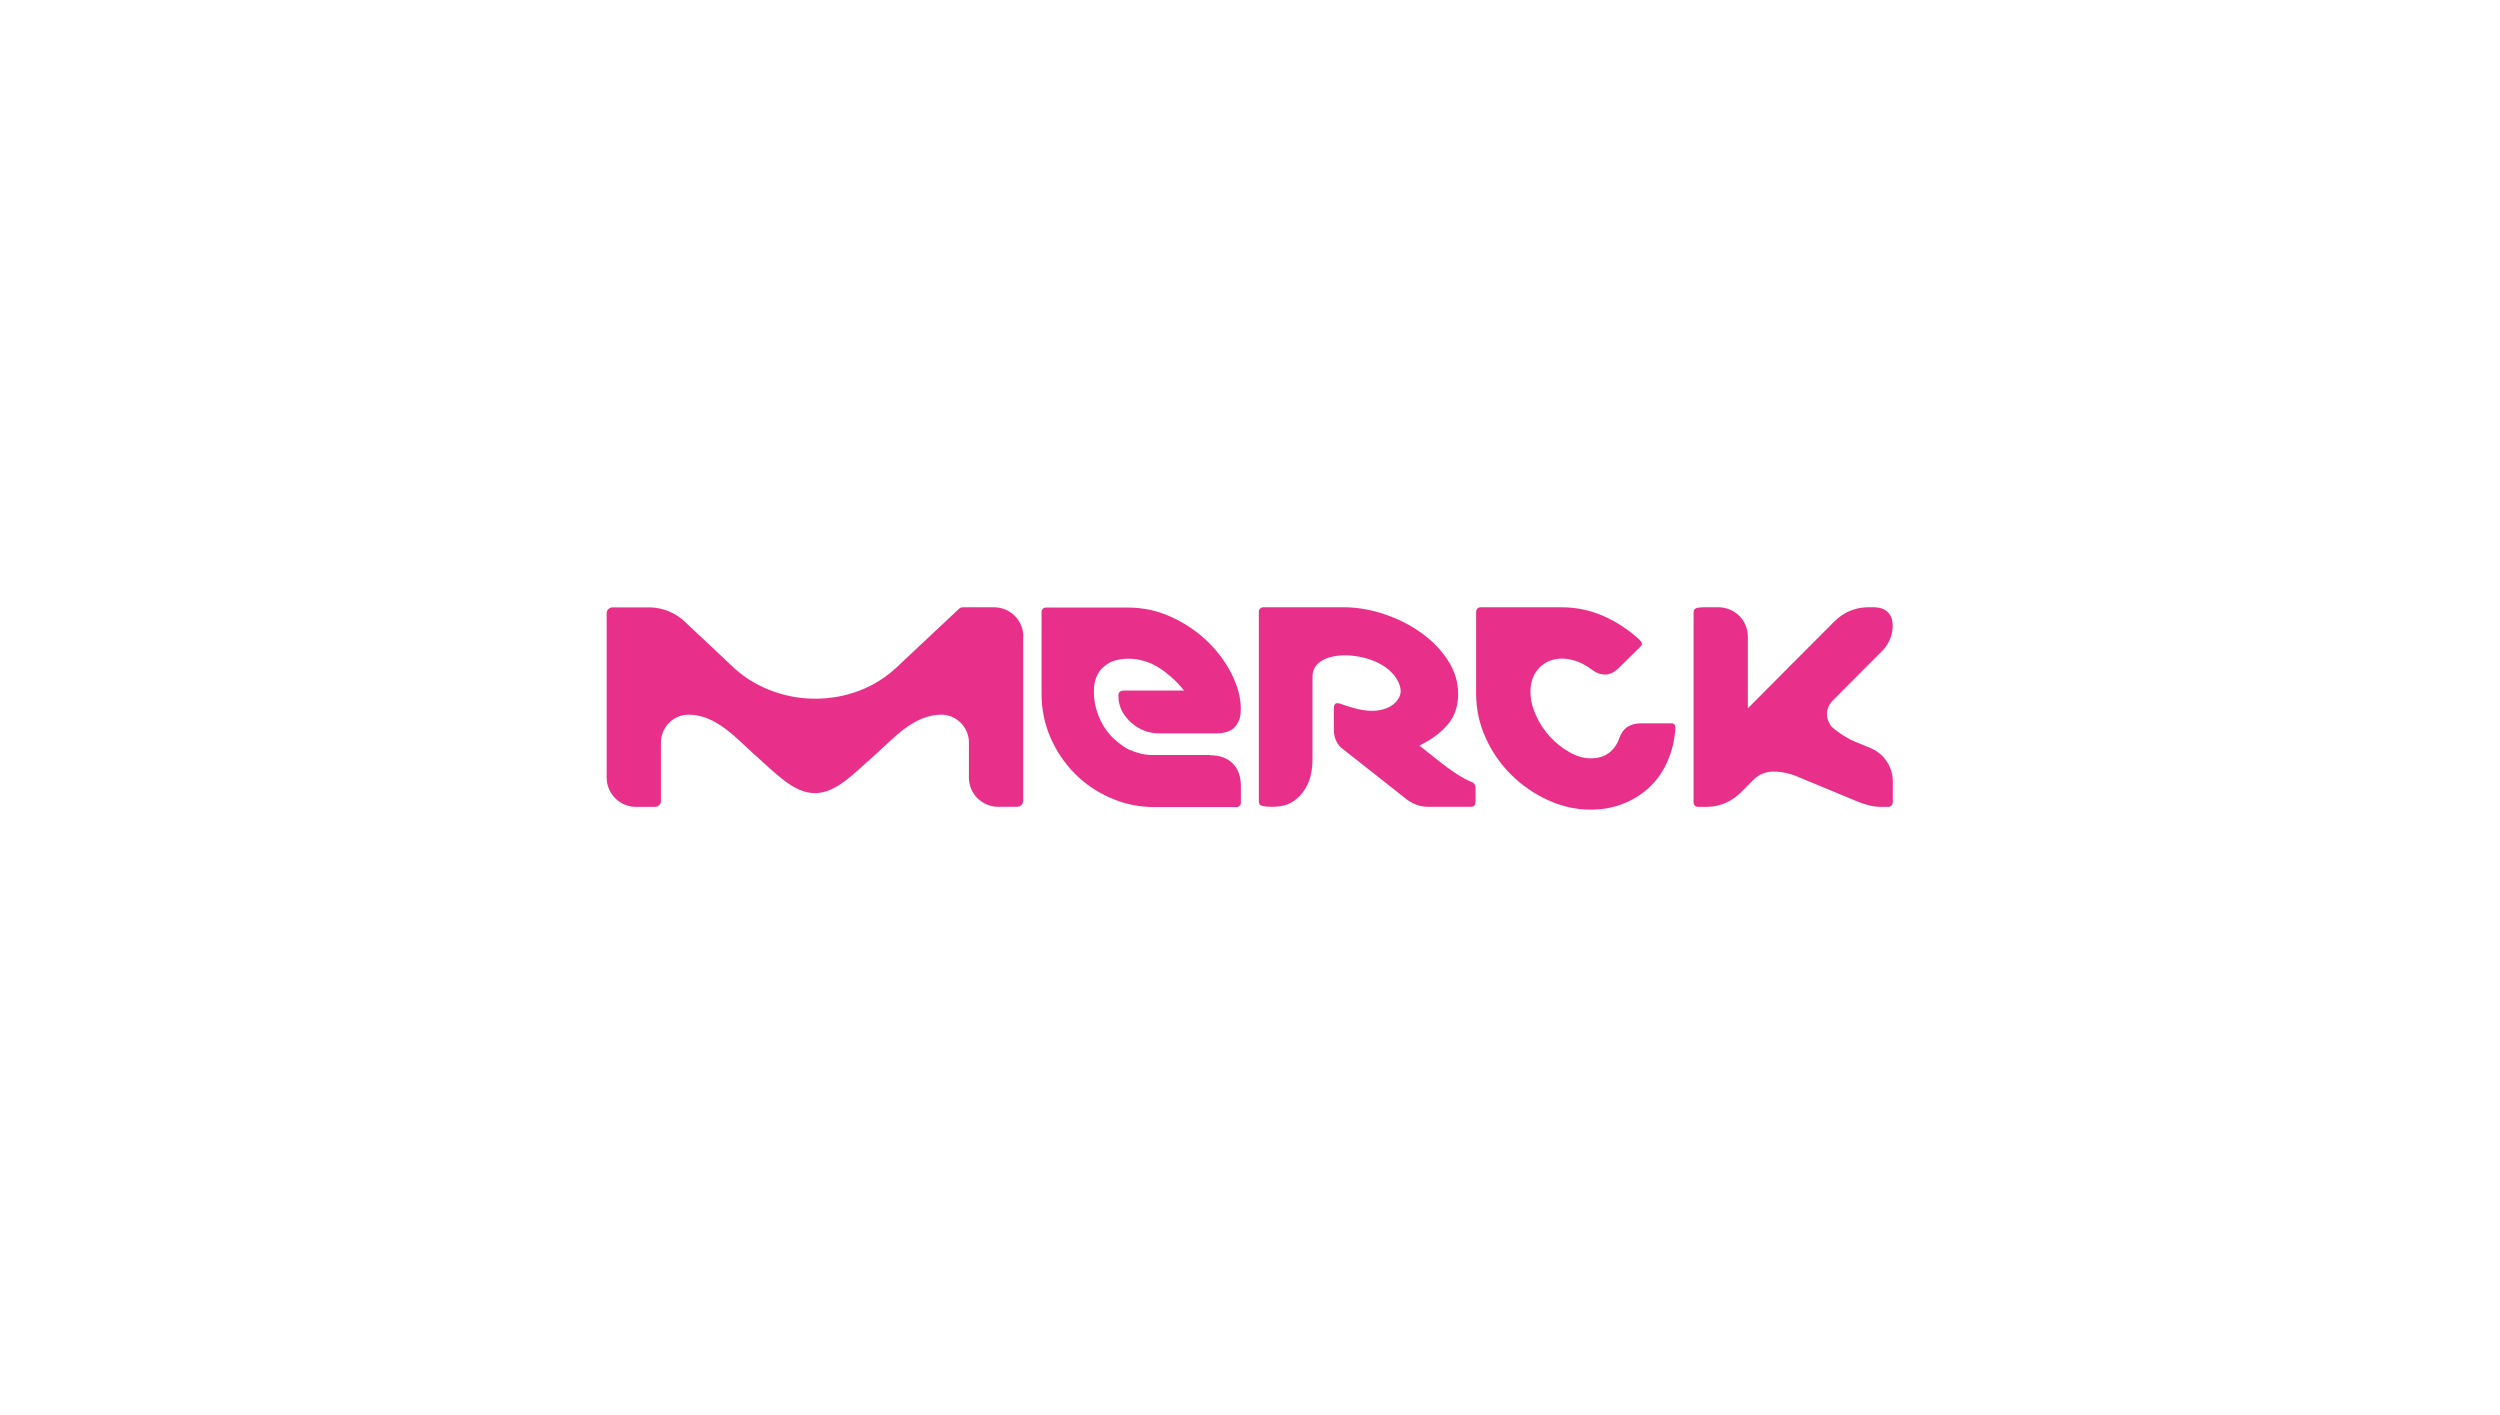
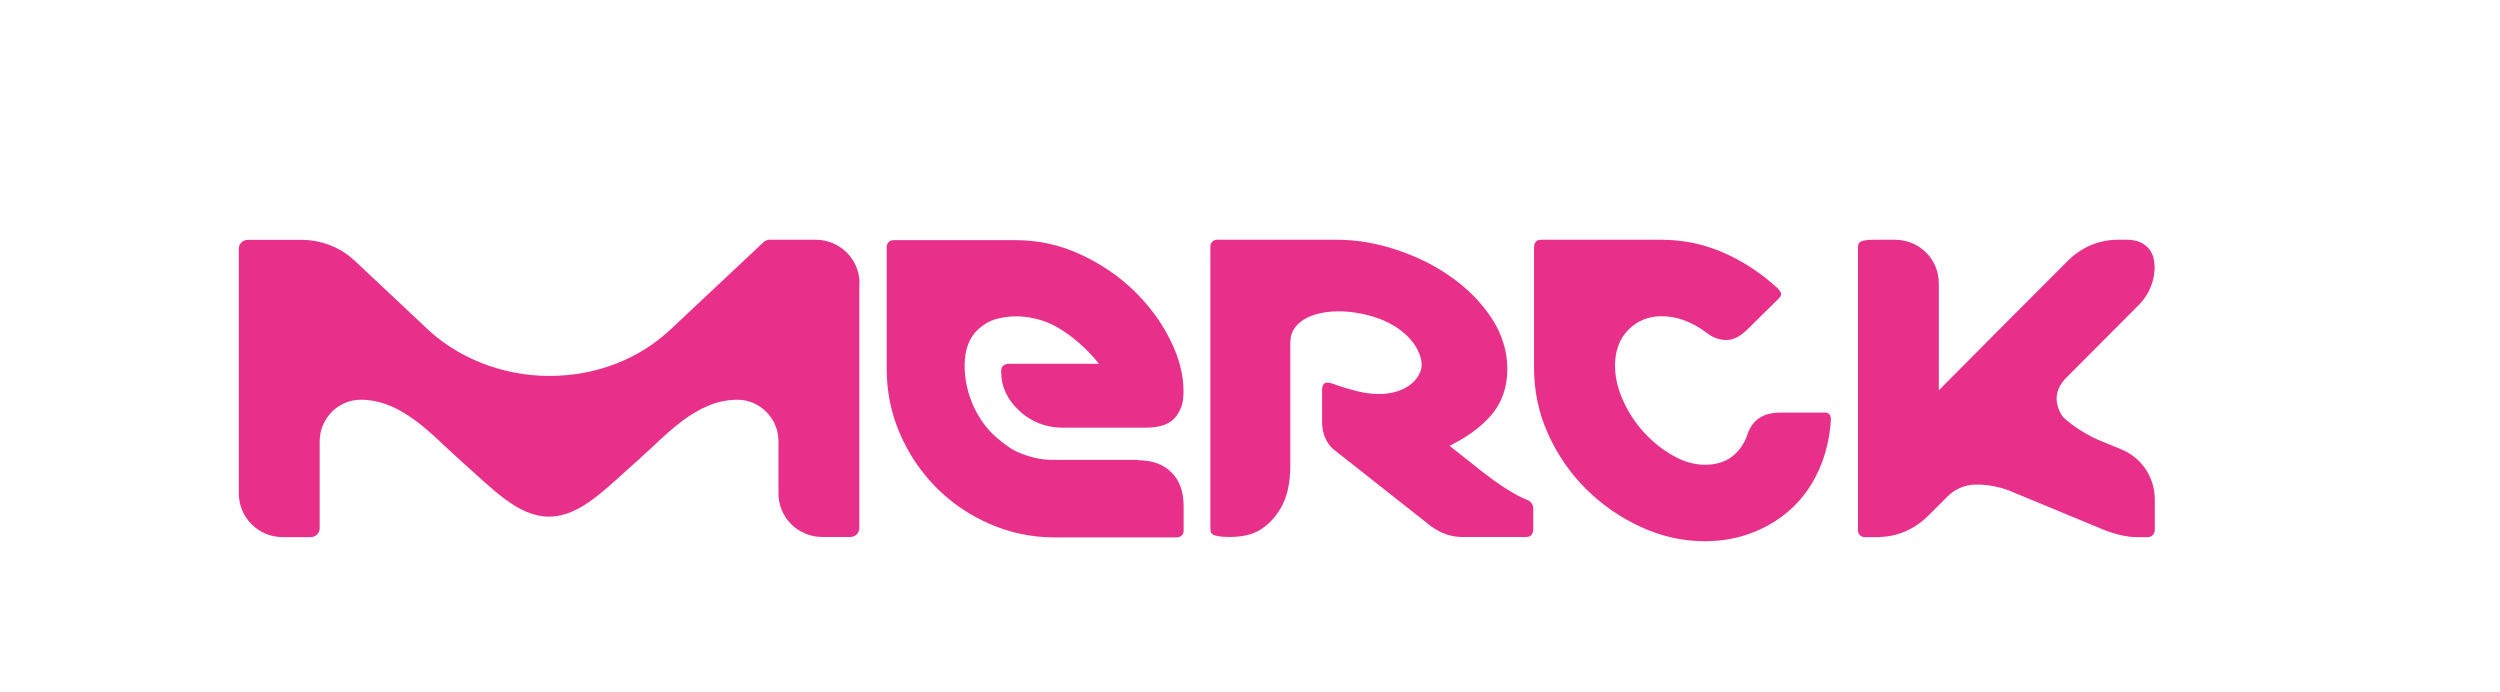
- <svg xmlns="http://www.w3.org/2000/svg" viewBox="0 0 280.06 158.41">
-   <g id="uuid-46e38bc1-62fb-456e-9f87-390b357ecd30" data-name="Ebene 1">
-     <g id="uuid-ee6866b1-9695-4531-90be-ec21bf9be610" data-name="LOGO">
-       <path d="M191.36,90.38c1.46-.03,2.73-.69,3.65-1.6.01-.02.65-.65,1.45-1.45.47-.47,1.09-.78,1.78-.87.12-.02.45-.02.49-.02.25,0,.49.02.73.05.75.09,1.47.3,2.13.61l6.25,2.59s1.52.7,2.78.7h.92c.28,0,.5-.25.5-.54v-2.3c0-1.59-.93-3.1-2.5-3.75l-1.36-.56c-1.14-.42-2.38-1.25-3.02-1.86,0,0-1.25-1.49.2-2.95l5.55-5.57c.73-.77,1.1-1.74,1.12-2.73,0,0,0-.43-.11-.83-.09-.3-.28-.56-.43-.71-.36-.36-.84-.54-1.46-.56h-.88c-1.46.03-2.73.66-3.65,1.58-.04.04-3.66,3.67-4.62,4.63l-5.08,5.11v-8.04c0-1.82-1.47-3.28-3.29-3.28h-1.42c-.37,0-.91,0-1.16.14-.22.12-.21.34-.21.56v21.17c0,.27.22.49.49.49h1.15Z" fill="#e8308a" />
-       <path d="M164.98,87.64s-1.18-.33-3.5-2.16c-1.2-.95-2.09-1.65-2.47-1.95.43-.27,1.84-.84,3.12-2.3.79-.91,1.22-2.05,1.22-3.48,0-1.34-.39-2.6-1.16-3.79-.77-1.18-1.77-2.21-3.01-3.09-1.23-.88-2.61-1.57-4.14-2.08-1.53-.51-3.02-.76-4.51-.76,0,0-9.01,0-9.02,0-.27,0-.49.22-.49.49v21.13c0,.21,0,.44.21.56.28.15.91.17,1.26.17.51,0,1.06-.06,1.56-.21.77-.25,1.43-.79,1.91-1.43.85-1.12,1.07-2.4,1.07-3.77v-9.15c0-.12.02-.41.07-.61.06-.2.17-.4.17-.4.69-1.26,3.03-1.76,5.56-1.12,3.37.85,4.37,3.18,4.01,4.18-.38,1.08-1.6,1.76-3.12,1.76-.73,0-1.47-.13-2.24-.37-.03,0-.5-.14-.88-.27-.18-.06-.53-.22-.79-.22s-.39.2-.39.61v2.39c0,.82.33,1.55.82,1.99.02.02,7.37,5.81,7.37,5.81.72.52,1.49.81,2.32.81h4.86c.34,0,.51-.22.51-.63v-1.55c0-.24-.19-.49-.35-.55Z" fill="#e8308a" />
-       <path d="M135.57,84.58h-6.48c-.92,0-1.76-.24-2.58-.59-.7-.3-1.76-1.22-2.08-1.58-.59-.65-1.06-1.41-1.39-2.27-.33-.86-.5-1.74-.5-2.65,0-1.17.33-2.07,1-2.71.08-.08.36-.31.7-.51.33-.2.7-.29.93-.34.39-.09.81-.14,1.26-.14s.87.05,1.26.14c.73.14,1.44.43,2.15.88,1.01.64,2.08,1.61,2.8,2.55h-6.74c-.4,0-.61.18-.61.53,0,.7.11,1.15.38,1.72.27.57,1.57,2.55,4.23,2.55h6.28c1.1,0,1.86-.29,2.28-.87.42-.58.54-1.09.54-1.87,0-1.28-.34-2.54-1.02-3.9-.68-1.36-1.6-2.59-2.75-3.7-1.16-1.11-2.5-2.01-4.03-2.71-1.53-.7-3.14-1.05-4.81-1.05h-9.22c-.27,0-.49.22-.49.49v9.19c0,1.72.33,3.35,1,4.88.66,1.53,1.57,2.87,2.71,4.03,1.14,1.15,2.47,2.06,3.99,2.73,1.52.67,3.15,1.03,4.88,1.03h9.26c.27,0,.49-.22.49-.48v-1.86c0-1.08-.3-1.93-.91-2.54-.61-.61-1.44-.92-2.51-.92Z" fill="#e8308a" />
-       <path d="M114.64,71.32c0-1.82-1.47-3.29-3.29-3.29h-3.48c-.17,0-.33.07-.45.18l-6.98,6.55c-2.39,2.25-5.6,3.51-9.14,3.51s-7.02-1.38-9.44-3.79c0,0-5.13-4.82-5.17-4.86-.98-.92-2.34-1.55-3.9-1.58h-4.17c-.36,0-.66.29-.66.66v18.4c0,1.82,1.47,3.29,3.29,3.29h2.13c.36,0,.66-.3.66-.66v-6.55c0-1.71,1.4-3.12,3.08-3.12,3.13,0,5.38,2.68,7.41,4.48,2.49,2.2,4.4,4.31,6.76,4.31s4.27-2.12,6.76-4.31c2.03-1.79,4.28-4.48,7.41-4.48,1.68,0,3.07,1.4,3.08,3.09v3.95c0,1.82,1.47,3.28,3.29,3.28h1.42c.37,0,.71,0,.71,0h0c.36,0,.66-.3.66-.66,0,0,0-18.24,0-18.4Z" fill="#e8308a" />
-       <path d="M187.22,81.03h-3.38c-1.24,0-2.05.54-2.42,1.61-.23.7-.62,1.26-1.15,1.68-.54.42-1.22.63-2.06.63-.78,0-1.58-.22-2.38-.68-.81-.45-1.54-1.03-2.19-1.74-.65-.71-1.18-1.51-1.58-2.4-.4-.89-.61-1.76-.61-2.64,0-1.1.33-2,.99-2.68.67-.68,1.5-1.03,2.51-1.03,1.16,0,2.3.42,3.42,1.27.46.35.95.52,1.47.52s1.07-.29,1.64-.87l2.3-2.27c.14-.14.19-.28.15-.39-.04-.12-.14-.25-.28-.39-1.24-1.13-2.6-2.02-4.07-2.66-1.47-.64-3.02-.96-4.64-.96h-9.06c-.35,0-.52.21-.52.61v9.03c0,1.74.35,3.4,1.06,4.97.71,1.57,1.66,2.95,2.86,4.14,1.2,1.19,2.57,2.14,4.12,2.85,1.55.71,3.14,1.07,4.79,1.07,1.33,0,2.56-.23,3.68-.68,1.13-.45,2.11-1.07,2.95-1.87.84-.8,1.5-1.76,1.99-2.88.49-1.12.78-2.33.87-3.64.03-.41-.13-.61-.48-.61Z" fill="#e8308a" />
-     </g>
-   </g>
-   <g id="uuid-84065e5d-c0de-4e81-acd7-38e5db4f3e6f" data-name="Guides 2M clear space">
-     <g>
-       <g id="uuid-575fbb09-c348-42f1-a707-86e7fffef8e0" data-name="LOGO">
-         <path d="M41.99,103.05c1.84,0,3.34-1.49,3.34-3.33v-3.53c0-.18-.07-.34-.18-.45l-6.65-7.08c-2.28-2.42-3.56-5.69-3.56-9.28s1.4-7.12,3.85-9.58c0,0,4.89-5.21,4.93-5.25.93-1,1.57-2.37,1.61-3.96v-4.23c0-.37-.3-.67-.67-.67h-18.68c-1.84,0-3.34,1.49-3.34,3.33v2.16c0,.37.3.67.67.67h6.65c1.74,0,3.17,1.42,3.17,3.13,0,3.18-2.72,5.46-4.54,7.52-2.23,2.52-4.38,4.47-4.38,6.86s2.15,4.33,4.38,6.86c1.82,2.06,4.54,4.34,4.54,7.52,0,1.7-1.42,3.11-3.14,3.13h-4.01c-1.84,0-3.33,1.49-3.33,3.34v1.44c0,.38,0,.72,0,.72h0c0,.37.3.67.67.67,0,0,18.52,0,18.67,0Z" fill="none" />
-       </g>
-       <g id="uuid-dc523824-973d-4868-8dc2-69f6c70be08c" data-name="LOGO">
-         <path d="M64.67,103.05c1.84,0,3.34-1.49,3.34-3.33v-3.53c0-.18-.07-.34-.18-.45l-6.65-7.08c-2.28-2.42-3.56-5.69-3.56-9.28s1.4-7.12,3.85-9.58c0,0,4.89-5.21,4.93-5.25.93-1,1.57-2.37,1.61-3.96v-4.23c0-.37-.3-.67-.67-.67h-18.68c-1.84,0-3.34,1.49-3.34,3.33v2.16c0,.37.3.67.67.67h6.65c1.74,0,3.17,1.42,3.17,3.13,0,3.18-2.72,5.46-4.54,7.52-2.23,2.52-4.38,4.47-4.38,6.86s2.15,4.33,4.38,6.86c1.82,2.06,4.54,4.34,4.54,7.52,0,1.7-1.42,3.11-3.14,3.13h-4.01c-1.84,0-3.33,1.49-3.33,3.34v1.44c0,.38,0,.72,0,.72h0c0,.37.3.67.67.67,0,0,18.52,0,18.67,0Z" fill="none" />
+ <svg xmlns="http://www.w3.org/2000/svg" width="100%" height="100%" viewBox="0 0 188 52" version="1.1" xml:space="preserve" style="fill-rule:evenodd;clip-rule:evenodd;stroke-linejoin:round;stroke-miterlimit:2;">
+   <g transform="matrix(1,0,0,1,-50,-50)">
+     <g id="uuid-46e38bc1-62fb-456e-9f87-390b357ecd30">
+       <g id="uuid-ee6866b1-9695-4531-90be-ec21bf9be610">
+         <path d="M191.36,90.38C192.82,90.35 194.09,89.69 195.01,88.78C195.02,88.76 195.66,88.13 196.46,87.33C196.93,86.86 197.55,86.55 198.24,86.46C198.36,86.44 198.69,86.44 198.73,86.44C198.98,86.44 199.22,86.46 199.46,86.49C200.21,86.58 200.93,86.79 201.59,87.1L207.84,89.69C207.84,89.69 209.36,90.39 210.62,90.39L211.54,90.39C211.82,90.39 212.04,90.14 212.04,89.85L212.04,87.55C212.04,85.96 211.11,84.45 209.54,83.8L208.18,83.24C207.04,82.82 205.8,81.99 205.16,81.38C205.16,81.38 203.91,79.89 205.36,78.43L210.91,72.86C211.64,72.09 212.01,71.12 212.03,70.13C212.03,70.13 212.03,69.7 211.92,69.3C211.83,69 211.64,68.74 211.49,68.59C211.13,68.23 210.65,68.05 210.03,68.03L209.15,68.03C207.69,68.06 206.42,68.69 205.5,69.61C205.46,69.65 201.84,73.28 200.88,74.24L195.8,79.35L195.8,71.31C195.8,69.49 194.33,68.03 192.51,68.03L191.09,68.03C190.72,68.03 190.18,68.03 189.93,68.17C189.71,68.29 189.72,68.51 189.72,68.73L189.72,89.9C189.72,90.17 189.94,90.39 190.21,90.39L191.36,90.39L191.36,90.38Z" style="fill:rgb(232,48,138);fill-rule:nonzero;" />
+         <path d="M164.98,87.64C164.98,87.64 163.8,87.31 161.48,85.48C160.28,84.53 159.39,83.83 159.01,83.53C159.44,83.26 160.85,82.69 162.13,81.23C162.92,80.32 163.35,79.18 163.35,77.75C163.35,76.41 162.96,75.15 162.19,73.96C161.42,72.78 160.42,71.75 159.18,70.87C157.95,69.99 156.57,69.3 155.04,68.79C153.51,68.28 152.02,68.03 150.53,68.03L141.51,68.03C141.24,68.03 141.02,68.25 141.02,68.52L141.02,89.65C141.02,89.86 141.02,90.09 141.23,90.21C141.51,90.36 142.14,90.38 142.49,90.38C143,90.38 143.55,90.32 144.05,90.17C144.82,89.92 145.48,89.38 145.96,88.74C146.81,87.62 147.03,86.34 147.03,84.97L147.03,75.82C147.03,75.7 147.05,75.41 147.1,75.21C147.16,75.01 147.27,74.81 147.27,74.81C147.96,73.55 150.3,73.05 152.83,73.69C156.2,74.54 157.2,76.87 156.84,77.87C156.46,78.95 155.24,79.63 153.72,79.63C152.99,79.63 152.25,79.5 151.48,79.26C151.45,79.26 150.98,79.12 150.6,78.99C150.42,78.93 150.07,78.77 149.81,78.77C149.55,78.77 149.42,78.97 149.42,79.38L149.42,81.77C149.42,82.59 149.75,83.32 150.24,83.76C150.26,83.78 157.61,89.57 157.61,89.57C158.33,90.09 159.1,90.38 159.93,90.38L164.79,90.38C165.13,90.38 165.3,90.16 165.3,89.75L165.3,88.2C165.3,87.96 165.11,87.71 164.95,87.65L164.98,87.64Z" style="fill:rgb(232,48,138);fill-rule:nonzero;" />
+         <path d="M135.57,84.58L129.09,84.58C128.17,84.58 127.33,84.34 126.51,83.99C125.81,83.69 124.75,82.77 124.43,82.41C123.84,81.76 123.37,81 123.04,80.14C122.71,79.28 122.54,78.4 122.54,77.49C122.54,76.32 122.87,75.42 123.54,74.78C123.62,74.7 123.9,74.47 124.24,74.27C124.57,74.07 124.94,73.98 125.17,73.93C125.56,73.84 125.98,73.79 126.43,73.79C126.88,73.79 127.3,73.84 127.69,73.93C128.42,74.07 129.13,74.36 129.84,74.81C130.85,75.45 131.92,76.42 132.64,77.36L125.9,77.36C125.5,77.36 125.29,77.54 125.29,77.89C125.29,78.59 125.4,79.04 125.67,79.61C125.94,80.18 127.24,82.16 129.9,82.16L136.18,82.16C137.28,82.16 138.04,81.87 138.46,81.29C138.88,80.71 139,80.2 139,79.42C139,78.14 138.66,76.88 137.98,75.52C137.3,74.16 136.38,72.93 135.23,71.82C134.07,70.71 132.73,69.81 131.2,69.11C129.67,68.41 128.06,68.06 126.39,68.06L117.17,68.06C116.9,68.06 116.68,68.28 116.68,68.55L116.68,77.74C116.68,79.46 117.01,81.09 117.68,82.62C118.34,84.15 119.25,85.49 120.39,86.65C121.53,87.8 122.86,88.71 124.38,89.38C125.9,90.05 127.53,90.41 129.26,90.41L138.52,90.41C138.79,90.41 139.01,90.19 139.01,89.93L139.01,88.07C139.01,86.99 138.71,86.14 138.1,85.53C137.49,84.92 136.66,84.61 135.59,84.61L135.57,84.58Z" style="fill:rgb(232,48,138);fill-rule:nonzero;" />
+         <path d="M114.64,71.32C114.64,69.5 113.17,68.03 111.35,68.03L107.87,68.03C107.7,68.03 107.54,68.1 107.42,68.21L100.44,74.76C98.05,77.01 94.84,78.27 91.3,78.27C87.76,78.27 84.28,76.89 81.86,74.48C81.86,74.48 76.73,69.66 76.69,69.62C75.71,68.7 74.35,68.07 72.79,68.04L68.62,68.04C68.26,68.04 67.96,68.33 67.96,68.7L67.96,87.1C67.96,88.92 69.43,90.39 71.25,90.39L73.38,90.39C73.74,90.39 74.04,90.09 74.04,89.73L74.04,83.18C74.04,81.47 75.44,80.06 77.12,80.06C80.25,80.06 82.5,82.74 84.53,84.54C87.02,86.74 88.93,88.85 91.29,88.85C93.65,88.85 95.56,86.73 98.05,84.54C100.08,82.75 102.33,80.06 105.46,80.06C107.14,80.06 108.53,81.46 108.54,83.15L108.54,87.1C108.54,88.92 110.01,90.38 111.83,90.38L113.96,90.38C114.32,90.38 114.62,90.08 114.62,89.72L114.62,71.32L114.64,71.32Z" style="fill:rgb(232,48,138);fill-rule:nonzero;" />
+         <path d="M187.22,81.03L183.84,81.03C182.6,81.03 181.79,81.57 181.42,82.64C181.19,83.34 180.8,83.9 180.27,84.32C179.73,84.74 179.05,84.95 178.21,84.95C177.43,84.95 176.63,84.73 175.83,84.27C175.02,83.82 174.29,83.24 173.64,82.53C172.99,81.82 172.46,81.02 172.06,80.13C171.66,79.24 171.45,78.37 171.45,77.49C171.45,76.39 171.78,75.49 172.44,74.81C173.11,74.13 173.94,73.78 174.95,73.78C176.11,73.78 177.25,74.2 178.37,75.05C178.83,75.4 179.32,75.57 179.84,75.57C180.36,75.57 180.91,75.28 181.48,74.7L183.78,72.43C183.92,72.29 183.97,72.15 183.93,72.04C183.89,71.92 183.79,71.79 183.65,71.65C182.41,70.52 181.05,69.63 179.58,68.99C178.11,68.35 176.56,68.03 174.94,68.03L165.88,68.03C165.53,68.03 165.36,68.24 165.36,68.64L165.36,77.67C165.36,79.41 165.71,81.07 166.42,82.64C167.13,84.21 168.08,85.59 169.28,86.78C170.48,87.97 171.85,88.92 173.4,89.63C174.95,90.34 176.54,90.7 178.19,90.7C179.52,90.7 180.75,90.47 181.87,90.02C183,89.57 183.98,88.95 184.82,88.15C185.66,87.35 186.32,86.39 186.81,85.27C187.3,84.15 187.59,82.94 187.68,81.63C187.71,81.22 187.55,81.02 187.2,81.02L187.22,81.03Z" style="fill:rgb(232,48,138);fill-rule:nonzero;" />
      </g>
    </g>
-     <g>
-       <g id="uuid-488823f4-ddff-4d99-8693-e1d26a444a7a" data-name="LOGO">
-         <path d="M238.04,55.69c-1.84,0-3.34,1.49-3.34,3.33v3.53c0,.18.07.34.18.45l6.65,7.08c2.28,2.42,3.56,5.69,3.56,9.28s-1.4,7.12-3.85,9.58c0,0-4.89,5.21-4.93,5.25-.93,1-1.57,2.37-1.61,3.96v4.23c0,.37.3.67.67.67h18.68c1.84,0,3.34-1.49,3.34-3.33v-2.16c0-.37-.3-.67-.67-.67h-6.65c-1.74,0-3.17-1.42-3.17-3.13,0-3.18,2.72-5.46,4.54-7.52,2.23-2.52,4.38-4.47,4.38-6.86s-2.15-4.33-4.38-6.86c-1.82-2.06-4.54-4.34-4.54-7.52,0-1.7,1.42-3.11,3.14-3.13h4.01c1.84,0,3.33-1.49,3.33-3.34v-1.44c0-.38,0-.72,0-.72h0c0-.37-.3-.67-.67-.67,0,0-18.52,0-18.67,0Z" fill="none" />
+     <g id="uuid-84065e5d-c0de-4e81-acd7-38e5db4f3e6f">
+       <g>
+         <g id="uuid-575fbb09-c348-42f1-a707-86e7fffef8e0">
+                 </g>
+         <g id="uuid-dc523824-973d-4868-8dc2-69f6c70be08c">
+           <path d="M64.67,103.05C66.51,103.05 68.01,101.56 68.01,99.72L68.01,96.19C68.01,96.01 67.94,95.85 67.83,95.74L61.18,88.66C58.9,86.24 57.62,82.97 57.62,79.38C57.62,75.79 59.02,72.26 61.47,69.8C61.47,69.8 66.36,64.59 66.4,64.55C67.33,63.55 67.97,62.18 68.01,60.59L68.01,56.36C68.01,55.99 67.71,55.69 67.34,55.69L48.66,55.69C46.82,55.69 45.32,57.18 45.32,59.02L45.32,61.18C45.32,61.55 45.62,61.85 45.99,61.85L52.64,61.85C54.38,61.85 55.81,63.27 55.81,64.98C55.81,68.16 53.09,70.44 51.27,72.5C49.04,75.02 46.89,76.97 46.89,79.36C46.89,81.75 49.04,83.69 51.27,86.22C53.09,88.28 55.81,90.56 55.81,93.74C55.81,95.44 54.39,96.85 52.67,96.87L48.66,96.87C46.82,96.87 45.33,98.36 45.33,100.21L45.33,102.37C45.33,102.74 45.63,103.04 46,103.04L64.67,103.04L64.67,103.05Z" style="fill:none;fill-rule:nonzero;" />
+         </g>
      </g>
-       <g id="uuid-ee7addbb-0566-49af-baae-e4346ccbd79a" data-name="LOGO">
-         <path d="M215.37,55.69c-1.84,0-3.34,1.49-3.34,3.33v3.53c0,.18.07.34.18.45l6.65,7.08c2.28,2.42,3.56,5.69,3.56,9.28s-1.4,7.12-3.85,9.58c0,0-4.89,5.21-4.93,5.25-.93,1-1.57,2.37-1.61,3.96v4.23c0,.37.3.67.67.67h18.68c1.84,0,3.34-1.49,3.34-3.33v-2.16c0-.37-.3-.67-.67-.67h-6.65c-1.74,0-3.17-1.42-3.17-3.13,0-3.18,2.72-5.46,4.54-7.52,2.23-2.52,4.38-4.47,4.38-6.86s-2.15-4.33-4.38-6.86c-1.82-2.06-4.54-4.34-4.54-7.52,0-1.7,1.42-3.11,3.14-3.13h4.01c1.84,0,3.33-1.49,3.33-3.34v-1.44c0-.38,0-.72,0-.72h0c0-.37-.3-.67-.67-.67,0,0-18.52,0-18.67,0Z" fill="none" />
+       <g>
+         <g id="uuid-488823f4-ddff-4d99-8693-e1d26a444a7a">
+           <path d="M238.04,55.69C236.2,55.69 234.7,57.18 234.7,59.02L234.7,62.55C234.7,62.73 234.77,62.89 234.88,63L241.53,70.08C243.81,72.5 245.09,75.77 245.09,79.36C245.09,82.95 243.69,86.48 241.24,88.94C241.24,88.94 236.35,94.15 236.31,94.19C235.38,95.19 234.74,96.56 234.7,98.15L234.7,102.38C234.7,102.75 235,103.05 235.37,103.05L254.05,103.05C255.89,103.05 257.39,101.56 257.39,99.72L257.39,97.56C257.39,97.19 257.09,96.89 256.72,96.89L250.07,96.89C248.33,96.89 246.9,95.47 246.9,93.76C246.9,90.58 249.62,88.3 251.44,86.24C253.67,83.72 255.82,81.77 255.82,79.38C255.82,76.99 253.67,75.05 251.44,72.52C249.62,70.46 246.9,68.18 246.9,65C246.9,63.3 248.32,61.89 250.04,61.87L254.05,61.87C255.89,61.87 257.38,60.38 257.38,58.53L257.38,56.37C257.38,56 257.08,55.7 256.71,55.7L238.04,55.7L238.04,55.69Z" style="fill:none;fill-rule:nonzero;" />
+         </g>
+         <g id="uuid-ee7addbb-0566-49af-baae-e4346ccbd79a">
+           <path d="M215.37,55.69C213.53,55.69 212.03,57.18 212.03,59.02L212.03,62.55C212.03,62.73 212.1,62.89 212.21,63L218.86,70.08C221.14,72.5 222.42,75.77 222.42,79.36C222.42,82.95 221.02,86.48 218.57,88.94C218.57,88.94 213.68,94.15 213.64,94.19C212.71,95.19 212.07,96.56 212.03,98.15L212.03,102.38C212.03,102.75 212.33,103.05 212.7,103.05L231.38,103.05C233.22,103.05 234.72,101.56 234.72,99.72L234.72,97.56C234.72,97.19 234.42,96.89 234.05,96.89L227.4,96.89C225.66,96.89 224.23,95.47 224.23,93.76C224.23,90.58 226.95,88.3 228.77,86.24C231,83.72 233.15,81.77 233.15,79.38C233.15,76.99 231,75.05 228.77,72.52C226.95,70.46 224.23,68.18 224.23,65C224.23,63.3 225.65,61.89 227.37,61.87L231.38,61.87C233.22,61.87 234.71,60.38 234.71,58.53L234.71,56.37C234.71,56 234.41,55.7 234.04,55.7L215.37,55.7L215.37,55.69Z" style="fill:none;fill-rule:nonzero;" />
+         </g>
+       </g>
+       <g>
+         <g id="uuid-92649094-5ca9-4652-99ea-fd346e956ba2">
+                 </g>
+         <g id="uuid-83ad2418-38bf-4a50-b553-aa567cf24ee0">
+           <path d="M116.34,64.7C116.34,66.54 117.83,68.04 119.67,68.04L123.2,68.04C123.38,68.04 123.54,67.97 123.65,67.86L130.73,61.21C133.15,58.93 136.42,57.65 140.01,57.65C143.6,57.65 147.13,59.05 149.59,61.5C149.59,61.5 154.8,66.39 154.84,66.43C155.84,67.36 157.21,68 158.8,68.04L163.03,68.04C163.4,68.04 163.7,67.74 163.7,67.37L163.7,48.69C163.7,46.85 162.21,45.35 160.37,45.35L158.21,45.35C157.84,45.35 157.54,45.65 157.54,46.02L157.54,52.67C157.54,54.41 156.12,55.84 154.41,55.84C151.23,55.84 148.95,53.12 146.89,51.3C144.37,49.07 142.42,46.92 140.03,46.92C137.64,46.92 135.7,49.07 133.17,51.3C131.11,53.12 128.83,55.84 125.65,55.84C123.95,55.84 122.54,54.42 122.52,52.7L122.52,48.69C122.52,46.85 121.03,45.36 119.18,45.36L117.02,45.36C116.65,45.36 116.35,45.66 116.35,46.03L116.35,64.7L116.34,64.7Z" style="fill:none;fill-rule:nonzero;" />
+         </g>
+       </g>
+       <g>
+         <g id="uuid-538bbb59-a920-4c7f-a6c5-63d02b01254b">
+                 </g>
+         <g id="uuid-33781ece-b1c1-4460-a1ba-0280e35f4c78">
+           <path d="M163.7,93.72C163.7,91.88 162.21,90.38 160.37,90.38L156.84,90.38C156.66,90.38 156.5,90.45 156.39,90.56L149.31,97.21C146.89,99.49 143.62,100.77 140.03,100.77C136.44,100.77 132.91,99.37 130.45,96.92C130.45,96.92 125.24,92.03 125.2,91.99C124.2,91.06 122.83,90.42 121.24,90.38L117.01,90.38C116.64,90.38 116.34,90.68 116.34,91.05L116.34,109.73C116.34,111.57 117.83,113.07 119.67,113.07L121.83,113.07C122.2,113.07 122.5,112.77 122.5,112.4L122.5,105.75C122.5,104.01 123.92,102.58 125.63,102.58C128.81,102.58 131.09,105.3 133.15,107.12C135.67,109.35 137.62,111.5 140.01,111.5C142.4,111.5 144.34,109.35 146.87,107.12C148.93,105.3 151.21,102.58 154.39,102.58C156.09,102.58 157.5,104 157.52,105.72L157.52,109.73C157.52,111.57 159.01,113.06 160.86,113.06L163.02,113.06C163.39,113.06 163.69,112.76 163.69,112.39L163.69,93.72L163.7,93.72Z" style="fill:none;fill-rule:nonzero;" />
+         </g>
      </g>
    </g>
-     <g>
-       <g id="uuid-92649094-5ca9-4652-99ea-fd346e956ba2" data-name="LOGO">
-         <path d="M116.34,42.02c0,1.84,1.49,3.34,3.33,3.34h3.53c.18,0,.34-.07.45-.18l7.08-6.65c2.42-2.28,5.69-3.56,9.28-3.56s7.12,1.4,9.58,3.85c0,0,5.21,4.89,5.25,4.93,1,.93,2.37,1.57,3.96,1.61h4.23c.37,0,.67-.3.67-.67v-18.68c0-1.84-1.49-3.34-3.33-3.34h-2.16c-.37,0-.67.3-.67.67v6.65c0,1.74-1.42,3.17-3.13,3.17-3.18,0-5.46-2.72-7.52-4.54-2.52-2.23-4.47-4.38-6.86-4.38s-4.33,2.15-6.86,4.38c-2.06,1.82-4.34,4.54-7.52,4.54-1.7,0-3.11-1.42-3.13-3.14v-4.01c0-1.84-1.49-3.33-3.34-3.33h-1.44c-.38,0-.72,0-.72,0h0c-.37,0-.67.3-.67.67,0,0,0,18.52,0,18.67Z" fill="none" />
+     <g id="uuid-a44a8a2f-fb8f-4b59-badc-90944b2685bb">
+       <g>
+         <g id="uuid-4962c1c0-3d66-4fa7-b013-f25aa7f4ba2e">
+                 </g>
+         <g id="uuid-a56ccb91-8656-4dc9-b70f-7fe1bb054638">
+           <path d="M64.67,103.05C66.51,103.05 68.01,101.56 68.01,99.72L68.01,96.19C68.01,96.01 67.94,95.85 67.83,95.74L61.18,88.66C58.9,86.24 57.62,82.97 57.62,79.38C57.62,75.79 59.02,72.26 61.47,69.8C61.47,69.8 66.36,64.59 66.4,64.55C67.33,63.55 67.97,62.18 68.01,60.59L68.01,56.36C68.01,55.99 67.71,55.69 67.34,55.69L48.66,55.69C46.82,55.69 45.32,57.18 45.32,59.02L45.32,61.18C45.32,61.55 45.62,61.85 45.99,61.85L52.64,61.85C54.38,61.85 55.81,63.27 55.81,64.98C55.81,68.16 53.09,70.44 51.27,72.5C49.04,75.02 46.89,76.97 46.89,79.36C46.89,81.75 49.04,83.69 51.27,86.22C53.09,88.28 55.81,90.56 55.81,93.74C55.81,95.44 54.39,96.85 52.67,96.87L48.66,96.87C46.82,96.87 45.33,98.36 45.33,100.21L45.33,102.37C45.33,102.74 45.63,103.04 46,103.04L64.67,103.04L64.67,103.05Z" style="fill:none;fill-rule:nonzero;" />
+         </g>
      </g>
-       <g id="uuid-83ad2418-38bf-4a50-b553-aa567cf24ee0" data-name="LOGO">
-         <path d="M116.34,64.7c0,1.84,1.49,3.34,3.33,3.34h3.53c.18,0,.34-.07.45-.18l7.08-6.65c2.42-2.28,5.69-3.56,9.28-3.56s7.12,1.4,9.58,3.85c0,0,5.21,4.89,5.25,4.93,1,.93,2.37,1.57,3.96,1.61h4.23c.37,0,.67-.3.67-.67v-18.68c0-1.84-1.49-3.34-3.33-3.34h-2.16c-.37,0-.67.3-.67.67v6.65c0,1.74-1.42,3.17-3.13,3.17-3.18,0-5.46-2.72-7.52-4.54-2.52-2.23-4.47-4.38-6.86-4.38s-4.33,2.15-6.86,4.38c-2.06,1.82-4.34,4.54-7.52,4.54-1.7,0-3.11-1.42-3.13-3.14v-4.01c0-1.84-1.49-3.33-3.34-3.33h-1.44c-.38,0-.72,0-.72,0h0c-.37,0-.67.3-.67.67,0,0,0,18.52,0,18.67Z" fill="none" />
+       <g>
+         <g id="uuid-f56eaae6-b481-4252-b9a2-d3c0be09f1e9">
+           <path d="M238.04,55.69C236.2,55.69 234.7,57.18 234.7,59.02L234.7,62.55C234.7,62.73 234.77,62.89 234.88,63L241.53,70.08C243.81,72.5 245.09,75.77 245.09,79.36C245.09,82.95 243.69,86.48 241.24,88.94C241.24,88.94 236.35,94.15 236.31,94.19C235.38,95.19 234.74,96.56 234.7,98.15L234.7,102.38C234.7,102.75 235,103.05 235.37,103.05L254.05,103.05C255.89,103.05 257.39,101.56 257.39,99.72L257.39,97.56C257.39,97.19 257.09,96.89 256.72,96.89L250.07,96.89C248.33,96.89 246.9,95.47 246.9,93.76C246.9,90.58 249.62,88.3 251.44,86.24C253.67,83.72 255.82,81.77 255.82,79.38C255.82,76.99 253.67,75.05 251.44,72.52C249.62,70.46 246.9,68.18 246.9,65C246.9,63.3 248.32,61.89 250.04,61.87L254.05,61.87C255.89,61.87 257.38,60.38 257.38,58.53L257.38,56.37C257.38,56 257.08,55.7 256.71,55.7L238.04,55.7L238.04,55.69Z" style="fill:none;fill-rule:nonzero;" />
+         </g>
+         <g id="uuid-340d0c36-703d-4bc6-b1e9-42636583dc55">
+           <path d="M215.37,55.69C213.53,55.69 212.03,57.18 212.03,59.02L212.03,62.55C212.03,62.73 212.1,62.89 212.21,63L218.86,70.08C221.14,72.5 222.42,75.77 222.42,79.36C222.42,82.95 221.02,86.48 218.57,88.94C218.57,88.94 213.68,94.15 213.64,94.19C212.71,95.19 212.07,96.56 212.03,98.15L212.03,102.38C212.03,102.75 212.33,103.05 212.7,103.05L231.38,103.05C233.22,103.05 234.72,101.56 234.72,99.72L234.72,97.56C234.72,97.19 234.42,96.89 234.05,96.89L227.4,96.89C225.66,96.89 224.23,95.47 224.23,93.76C224.23,90.58 226.95,88.3 228.77,86.24C231,83.72 233.15,81.77 233.15,79.38C233.15,76.99 231,75.05 228.77,72.52C226.95,70.46 224.23,68.18 224.23,65C224.23,63.3 225.65,61.89 227.37,61.87L231.38,61.87C233.22,61.87 234.71,60.38 234.71,58.53L234.71,56.37C234.71,56 234.41,55.7 234.04,55.7L215.37,55.7L215.37,55.69Z" style="fill:none;fill-rule:nonzero;" />
+         </g>
      </g>
-     </g>
-     <g>
-       <g id="uuid-538bbb59-a920-4c7f-a6c5-63d02b01254b" data-name="LOGO">
-         <path d="M163.7,116.39c0-1.84-1.49-3.34-3.33-3.34h-3.53c-.18,0-.34.07-.45.18l-7.08,6.65c-2.42,2.28-5.69,3.56-9.28,3.56s-7.12-1.4-9.58-3.85c0,0-5.21-4.89-5.25-4.93-1-.93-2.37-1.57-3.96-1.61h-4.23c-.37,0-.67.3-.67.67v18.68c0,1.84,1.49,3.34,3.33,3.34h2.16c.37,0,.67-.3.67-.67v-6.65c0-1.74,1.42-3.17,3.13-3.17,3.18,0,5.46,2.72,7.52,4.54,2.52,2.23,4.47,4.38,6.86,4.38s4.33-2.15,6.86-4.38c2.06-1.82,4.34-4.54,7.52-4.54,1.7,0,3.11,1.42,3.13,3.14v4.01c0,1.84,1.49,3.33,3.34,3.33h1.44c.38,0,.72,0,.72,0h0c.37,0,.67-.3.67-.67,0,0,0-18.52,0-18.67Z" fill="none" />
+       <g>
+         <g id="uuid-7ccdcbb6-6460-4702-874d-501edcba903f">
+                 </g>
+         <g id="uuid-7788fc44-6100-479d-b242-a9ca3d4390d2">
+           <path d="M116.34,64.7C116.34,66.54 117.83,68.04 119.67,68.04L123.2,68.04C123.38,68.04 123.54,67.97 123.65,67.86L130.73,61.21C133.15,58.93 136.42,57.65 140.01,57.65C143.6,57.65 147.13,59.05 149.59,61.5C149.59,61.5 154.8,66.39 154.84,66.43C155.84,67.36 157.21,68 158.8,68.04L163.03,68.04C163.4,68.04 163.7,67.74 163.7,67.37L163.7,48.69C163.7,46.85 162.21,45.35 160.37,45.35L158.21,45.35C157.84,45.35 157.54,45.65 157.54,46.02L157.54,52.67C157.54,54.41 156.12,55.84 154.41,55.84C151.23,55.84 148.95,53.12 146.89,51.3C144.37,49.07 142.42,46.92 140.03,46.92C137.64,46.92 135.7,49.07 133.17,51.3C131.11,53.12 128.83,55.84 125.65,55.84C123.95,55.84 122.54,54.42 122.52,52.7L122.52,48.69C122.52,46.85 121.03,45.36 119.18,45.36L117.02,45.36C116.65,45.36 116.35,45.66 116.35,46.03L116.35,64.7L116.34,64.7Z" style="fill:none;fill-rule:nonzero;" />
+         </g>
+         <g id="uuid-760ee360-e70d-4b54-9e26-4e32aa295df7">
+                 </g>
+         <g id="uuid-f004b0ff-7e17-43ac-90d8-7f3f08cc5c47">
+                 </g>
+         <g id="uuid-8c8efc0d-2a81-41b4-9bcf-acab23a5dfbd">
+                 </g>
+         <g id="uuid-4deb7faf-a548-4107-a8c0-c081d428b545">
+                 </g>
      </g>
-       <g id="uuid-33781ece-b1c1-4460-a1ba-0280e35f4c78" data-name="LOGO">
-         <path d="M163.7,93.72c0-1.84-1.49-3.34-3.33-3.34h-3.53c-.18,0-.34.07-.45.18l-7.08,6.65c-2.42,2.28-5.69,3.56-9.28,3.56s-7.12-1.4-9.58-3.85c0,0-5.21-4.89-5.25-4.93-1-.93-2.37-1.57-3.96-1.61h-4.23c-.37,0-.67.3-.67.67v18.68c0,1.84,1.49,3.34,3.33,3.34h2.16c.37,0,.67-.3.67-.67v-6.65c0-1.74,1.42-3.17,3.13-3.17,3.18,0,5.46,2.72,7.52,4.54,2.52,2.23,4.47,4.38,6.86,4.38s4.33-2.15,6.86-4.38c2.06-1.82,4.34-4.54,7.52-4.54,1.7,0,3.11,1.42,3.13,3.14v4.01c0,1.84,1.49,3.33,3.34,3.33h1.44c.38,0,.72,0,.72,0h0c.37,0,.67-.3.67-.67,0,0,0-18.52,0-18.67Z" fill="none" />
-       </g>
-     </g>
-   </g>
-   <g id="uuid-a44a8a2f-fb8f-4b59-badc-90944b2685bb" data-name="Guides 3M clear space to M-font">
-     <g>
-       <g id="uuid-4962c1c0-3d66-4fa7-b013-f25aa7f4ba2e" data-name="LOGO">
-         <path d="M41.99,103.05c1.84,0,3.34-1.49,3.34-3.33v-3.53c0-.18-.07-.34-.18-.45l-6.65-7.08c-2.28-2.42-3.56-5.69-3.56-9.28s1.4-7.12,3.85-9.58c0,0,4.89-5.21,4.93-5.25.93-1,1.57-2.37,1.61-3.96v-4.23c0-.37-.3-.67-.67-.67h-18.68c-1.84,0-3.34,1.49-3.34,3.33v2.16c0,.37.3.67.67.67h6.65c1.74,0,3.17,1.42,3.17,3.13,0,3.18-2.72,5.46-4.54,7.52-2.23,2.52-4.38,4.47-4.38,6.86s2.15,4.33,4.38,6.86c1.82,2.06,4.54,4.34,4.54,7.52,0,1.7-1.42,3.11-3.14,3.13h-4.01c-1.84,0-3.33,1.49-3.33,3.34v1.44c0,.38,0,.72,0,.72h0c0,.37.3.67.67.67,0,0,18.52,0,18.67,0Z" fill="none" />
-       </g>
-       <g id="uuid-a56ccb91-8656-4dc9-b70f-7fe1bb054638" data-name="LOGO">
-         <path d="M64.67,103.05c1.84,0,3.34-1.49,3.34-3.33v-3.53c0-.18-.07-.34-.18-.45l-6.65-7.08c-2.28-2.42-3.56-5.69-3.56-9.28s1.4-7.12,3.85-9.58c0,0,4.89-5.21,4.93-5.25.93-1,1.57-2.37,1.61-3.96v-4.23c0-.37-.3-.67-.67-.67h-18.68c-1.84,0-3.34,1.49-3.34,3.33v2.16c0,.37.3.67.67.67h6.65c1.74,0,3.17,1.42,3.17,3.13,0,3.18-2.72,5.46-4.54,7.52-2.23,2.52-4.38,4.47-4.38,6.86s2.15,4.33,4.38,6.86c1.82,2.06,4.54,4.34,4.54,7.52,0,1.7-1.42,3.11-3.14,3.13h-4.01c-1.84,0-3.33,1.49-3.33,3.34v1.44c0,.38,0,.72,0,.72h0c0,.37.3.67.67.67,0,0,18.52,0,18.67,0Z" fill="none" />
-       </g>
-     </g>
-     <g>
-       <g id="uuid-f56eaae6-b481-4252-b9a2-d3c0be09f1e9" data-name="LOGO">
-         <path d="M238.04,55.69c-1.84,0-3.34,1.49-3.34,3.33v3.53c0,.18.07.34.18.45l6.65,7.08c2.28,2.42,3.56,5.69,3.56,9.28s-1.4,7.12-3.85,9.58c0,0-4.89,5.21-4.93,5.25-.93,1-1.57,2.37-1.61,3.96v4.23c0,.37.3.67.67.67h18.68c1.84,0,3.34-1.49,3.34-3.33v-2.16c0-.37-.3-.67-.67-.67h-6.65c-1.74,0-3.17-1.42-3.17-3.13,0-3.18,2.72-5.46,4.54-7.52,2.23-2.52,4.38-4.47,4.38-6.86s-2.15-4.33-4.38-6.86c-1.82-2.06-4.54-4.34-4.54-7.52,0-1.7,1.42-3.11,3.14-3.13h4.01c1.84,0,3.33-1.49,3.33-3.34v-1.44c0-.38,0-.72,0-.72h0c0-.37-.3-.67-.67-.67,0,0-18.52,0-18.67,0Z" fill="none" />
-       </g>
-       <g id="uuid-340d0c36-703d-4bc6-b1e9-42636583dc55" data-name="LOGO">
-         <path d="M215.37,55.69c-1.84,0-3.34,1.49-3.34,3.33v3.53c0,.18.07.34.18.45l6.65,7.08c2.28,2.42,3.56,5.69,3.56,9.28s-1.4,7.12-3.85,9.58c0,0-4.89,5.21-4.93,5.25-.93,1-1.57,2.37-1.61,3.96v4.23c0,.37.3.67.67.67h18.68c1.84,0,3.34-1.49,3.34-3.33v-2.16c0-.37-.3-.67-.67-.67h-6.65c-1.74,0-3.17-1.42-3.17-3.13,0-3.18,2.72-5.46,4.54-7.52,2.23-2.52,4.38-4.47,4.38-6.86s-2.15-4.33-4.38-6.86c-1.82-2.06-4.54-4.34-4.54-7.52,0-1.7,1.42-3.11,3.14-3.13h4.01c1.84,0,3.33-1.49,3.33-3.34v-1.44c0-.38,0-.72,0-.72h0c0-.37-.3-.67-.67-.67,0,0-18.52,0-18.67,0Z" fill="none" />
-       </g>
-     </g>
-     <g>
-       <g id="uuid-7ccdcbb6-6460-4702-874d-501edcba903f" data-name="LOGO">
-         <path d="M116.34,42.02c0,1.84,1.49,3.34,3.33,3.34h3.53c.18,0,.34-.07.45-.18l7.08-6.65c2.42-2.28,5.69-3.56,9.28-3.56s7.12,1.4,9.58,3.85c0,0,5.21,4.89,5.25,4.93,1,.93,2.37,1.57,3.96,1.61h4.23c.37,0,.67-.3.67-.67v-18.68c0-1.84-1.49-3.34-3.33-3.34h-2.16c-.37,0-.67.3-.67.67v6.65c0,1.74-1.42,3.17-3.13,3.17-3.18,0-5.46-2.72-7.52-4.54-2.52-2.23-4.47-4.38-6.86-4.38s-4.33,2.15-6.86,4.38c-2.06,1.82-4.34,4.54-7.52,4.54-1.7,0-3.11-1.42-3.13-3.14v-4.01c0-1.84-1.49-3.33-3.34-3.33h-1.44c-.38,0-.72,0-.72,0h0c-.37,0-.67.3-.67.67,0,0,0,18.52,0,18.67Z" fill="none" />
-       </g>
-       <g id="uuid-7788fc44-6100-479d-b242-a9ca3d4390d2" data-name="LOGO">
-         <path d="M116.34,64.7c0,1.84,1.49,3.34,3.33,3.34h3.53c.18,0,.34-.07.45-.18l7.08-6.65c2.42-2.28,5.69-3.56,9.28-3.56s7.12,1.4,9.58,3.85c0,0,5.21,4.89,5.25,4.93,1,.93,2.37,1.57,3.96,1.61h4.23c.37,0,.67-.3.67-.67v-18.68c0-1.84-1.49-3.34-3.33-3.34h-2.16c-.37,0-.67.3-.67.67v6.65c0,1.74-1.42,3.17-3.13,3.17-3.18,0-5.46-2.72-7.52-4.54-2.52-2.23-4.47-4.38-6.86-4.38s-4.33,2.15-6.86,4.38c-2.06,1.82-4.34,4.54-7.52,4.54-1.7,0-3.11-1.42-3.13-3.14v-4.01c0-1.84-1.49-3.33-3.34-3.33h-1.44c-.38,0-.72,0-.72,0h0c-.37,0-.67.3-.67.67,0,0,0,18.52,0,18.67Z" fill="none" />
-       </g>
-       <g id="uuid-760ee360-e70d-4b54-9e26-4e32aa295df7" data-name="LOGO">
-         <path d="M116.34,19.34c0,1.84,1.49,3.34,3.33,3.34h3.53c.18,0,.34-.07.45-.18l7.08-6.65c2.42-2.28,5.69-3.56,9.28-3.56s7.12,1.4,9.58,3.85c0,0,5.21,4.89,5.25,4.93,1,.93,2.37,1.57,3.96,1.61h4.23c.37,0,.67-.3.67-.67V3.34c0-1.84-1.49-3.34-3.33-3.34h-2.16c-.37,0-.67.3-.67.67v6.65c0,1.74-1.42,3.17-3.13,3.17-3.18,0-5.46-2.72-7.52-4.54-2.52-2.23-4.47-4.38-6.86-4.38s-4.33,2.15-6.86,4.38c-2.06,1.82-4.34,4.54-7.52,4.54-1.7,0-3.11-1.42-3.13-3.14V3.34C122.51,1.49,121.02,0,119.18,0h-1.44c-.38,0-.72,0-.72,0h0c-.37,0-.67.3-.67.67,0,0,0,18.52,0,18.67Z" fill="none" />
-       </g>
-       <g id="uuid-f004b0ff-7e17-43ac-90d8-7f3f08cc5c47" data-name="LOGO">
-         <path d="M163.7,139.07c0-1.84-1.49-3.34-3.33-3.34h-3.53c-.18,0-.34.07-.45.18l-7.08,6.65c-2.42,2.28-5.69,3.56-9.28,3.56s-7.12-1.4-9.58-3.85c0,0-5.21-4.89-5.25-4.93-1-.93-2.37-1.57-3.96-1.61h-4.23c-.37,0-.67.3-.67.67v18.68c0,1.84,1.49,3.34,3.33,3.34h2.16c.37,0,.67-.3.67-.67v-6.65c0-1.74,1.42-3.17,3.13-3.17,3.18,0,5.46,2.72,7.52,4.54,2.52,2.23,4.47,4.38,6.86,4.38s4.33-2.15,6.86-4.38c2.06-1.82,4.34-4.54,7.52-4.54,1.7,0,3.11,1.42,3.13,3.14v4.01c0,1.84,1.49,3.33,3.34,3.33h1.44c.38,0,.72,0,.72,0h0c.37,0,.67-.3.67-.67,0,0,0-18.52,0-18.67Z" fill="none" />
-       </g>
-       <g id="uuid-8c8efc0d-2a81-41b4-9bcf-acab23a5dfbd" data-name="LOGO">
-         <path d="M19.34,102.88c1.84,0,3.34-1.49,3.34-3.33v-3.53c0-.18-.07-.34-.18-.45l-6.65-7.08c-2.28-2.42-3.56-5.69-3.56-9.28s1.4-7.12,3.85-9.58c0,0,4.89-5.21,4.93-5.25.93-1,1.57-2.37,1.61-3.96v-4.23c0-.37-.3-.67-.67-.67H3.34c-1.84,0-3.34,1.49-3.34,3.33v2.16c0,.37.3.67.67.67h6.65c1.74,0,3.17,1.42,3.17,3.13,0,3.18-2.72,5.46-4.54,7.52-2.23,2.52-4.38,4.47-4.38,6.86s2.15,4.33,4.38,6.86c1.82,2.06,4.54,4.34,4.54,7.52,0,1.7-1.42,3.11-3.14,3.13H3.34C1.49,96.71,0,98.21,0,100.05v1.44c0,.38,0,.72,0,.72h0c0,.37.3.67.67.67,0,0,18.52,0,18.67,0Z" fill="none" />
-       </g>
-       <g id="uuid-4deb7faf-a548-4107-a8c0-c081d428b545" data-name="LOGO">
-         <path d="M260.72,55.53c-1.84,0-3.34,1.49-3.34,3.33v3.53c0,.18.07.34.18.45l6.65,7.08c2.28,2.42,3.56,5.69,3.56,9.28s-1.4,7.12-3.85,9.58c0,0-4.89,5.21-4.93,5.25-.93,1-1.57,2.37-1.61,3.96v4.23c0,.37.3.67.67.67h18.68c1.84,0,3.34-1.49,3.34-3.33v-2.16c0-.37-.3-.67-.67-.67h-6.65c-1.74,0-3.17-1.42-3.17-3.13,0-3.18,2.72-5.46,4.54-7.52,2.23-2.52,4.38-4.47,4.38-6.86s-2.15-4.33-4.38-6.86c-1.82-2.06-4.54-4.34-4.54-7.52,0-1.7,1.42-3.11,3.14-3.13h4.01c1.84,0,3.33-1.49,3.33-3.34v-1.44c0-.38,0-.72,0-.72h0c0-.37-.3-.67-.67-.67,0,0-18.52,0-18.67,0Z" fill="none" />
-       </g>
-     </g>
-     <g>
-       <g id="uuid-22ba221d-764e-4e58-ba95-ad1a41130ca3" data-name="LOGO">
-         <path d="M163.7,116.39c0-1.84-1.49-3.34-3.33-3.34h-3.53c-.18,0-.34.07-.45.18l-7.08,6.65c-2.42,2.28-5.69,3.56-9.28,3.56s-7.12-1.4-9.58-3.85c0,0-5.21-4.89-5.25-4.93-1-.93-2.37-1.57-3.96-1.61h-4.23c-.37,0-.67.3-.67.67v18.68c0,1.84,1.49,3.34,3.33,3.34h2.16c.37,0,.67-.3.67-.67v-6.65c0-1.74,1.42-3.17,3.13-3.17,3.18,0,5.46,2.72,7.52,4.54,2.52,2.23,4.47,4.38,6.86,4.38s4.33-2.15,6.86-4.38c2.06-1.82,4.34-4.54,7.52-4.54,1.7,0,3.11,1.42,3.13,3.14v4.01c0,1.84,1.49,3.33,3.34,3.33h1.44c.38,0,.72,0,.72,0h0c.37,0,.67-.3.67-.67,0,0,0-18.52,0-18.67Z" fill="none" />
-       </g>
-       <g id="uuid-7b5df348-6e08-4e28-b5a9-95fc92cb89bf" data-name="LOGO">
-         <path d="M163.7,93.72c0-1.84-1.49-3.34-3.33-3.34h-3.53c-.18,0-.34.07-.45.18l-7.08,6.65c-2.42,2.28-5.69,3.56-9.28,3.56s-7.12-1.4-9.58-3.85c0,0-5.21-4.89-5.25-4.93-1-.93-2.37-1.57-3.96-1.61h-4.23c-.37,0-.67.3-.67.67v18.68c0,1.84,1.49,3.34,3.33,3.34h2.16c.37,0,.67-.3.67-.67v-6.65c0-1.74,1.42-3.17,3.13-3.17,3.18,0,5.46,2.72,7.52,4.54,2.52,2.23,4.47,4.38,6.86,4.38s4.33-2.15,6.86-4.38c2.06-1.82,4.34-4.54,7.52-4.54,1.7,0,3.11,1.42,3.13,3.14v4.01c0,1.84,1.49,3.33,3.34,3.33h1.44c.38,0,.72,0,.72,0h0c.37,0,.67-.3.67-.67,0,0,0-18.52,0-18.67Z" fill="none" />
+       <g>
+         <g id="uuid-22ba221d-764e-4e58-ba95-ad1a41130ca3">
+                 </g>
+         <g id="uuid-7b5df348-6e08-4e28-b5a9-95fc92cb89bf">
+           <path d="M163.7,93.72C163.7,91.88 162.21,90.38 160.37,90.38L156.84,90.38C156.66,90.38 156.5,90.45 156.39,90.56L149.31,97.21C146.89,99.49 143.62,100.77 140.03,100.77C136.44,100.77 132.91,99.37 130.45,96.92C130.45,96.92 125.24,92.03 125.2,91.99C124.2,91.06 122.83,90.42 121.24,90.38L117.01,90.38C116.64,90.38 116.34,90.68 116.34,91.05L116.34,109.73C116.34,111.57 117.83,113.07 119.67,113.07L121.83,113.07C122.2,113.07 122.5,112.77 122.5,112.4L122.5,105.75C122.5,104.01 123.92,102.58 125.63,102.58C128.81,102.58 131.09,105.3 133.15,107.12C135.67,109.35 137.62,111.5 140.01,111.5C142.4,111.5 144.34,109.35 146.87,107.12C148.93,105.3 151.21,102.58 154.39,102.58C156.09,102.58 157.5,104 157.52,105.72L157.52,109.73C157.52,111.57 159.01,113.06 160.86,113.06L163.02,113.06C163.39,113.06 163.69,112.76 163.69,112.39L163.69,93.72L163.7,93.72Z" style="fill:none;fill-rule:nonzero;" />
+         </g>
      </g>
    </g>
  </g>
</svg>
